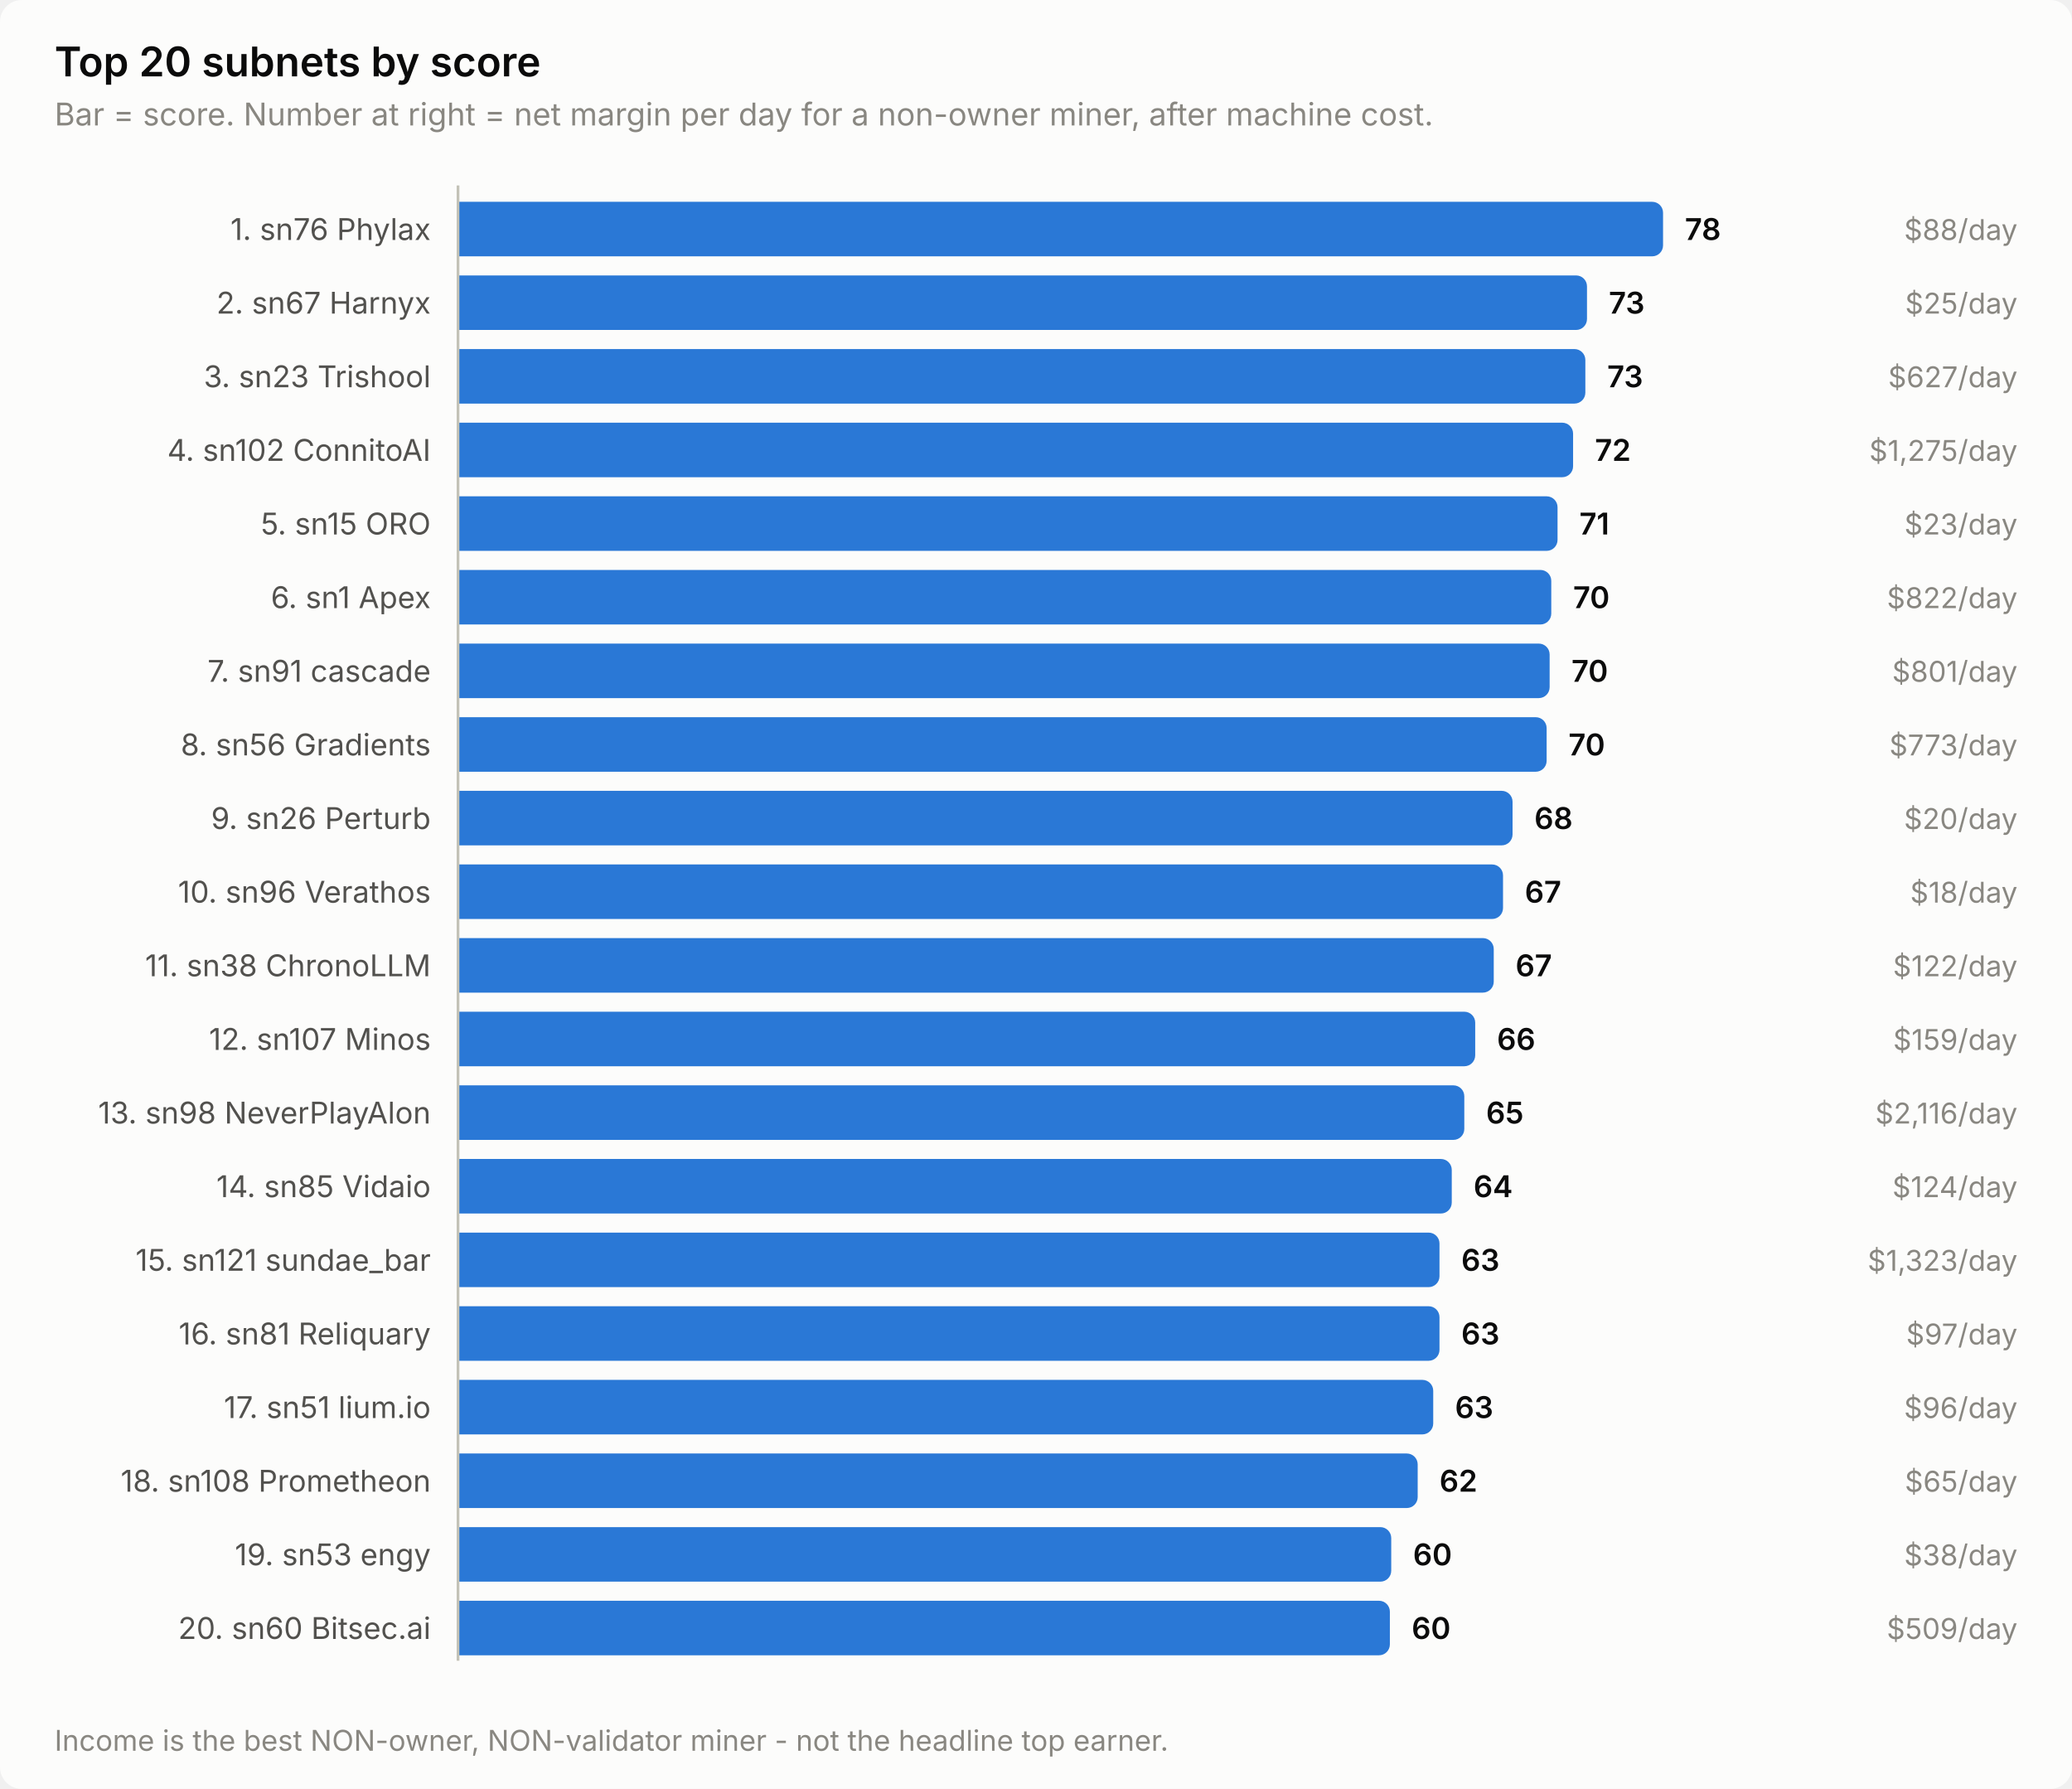
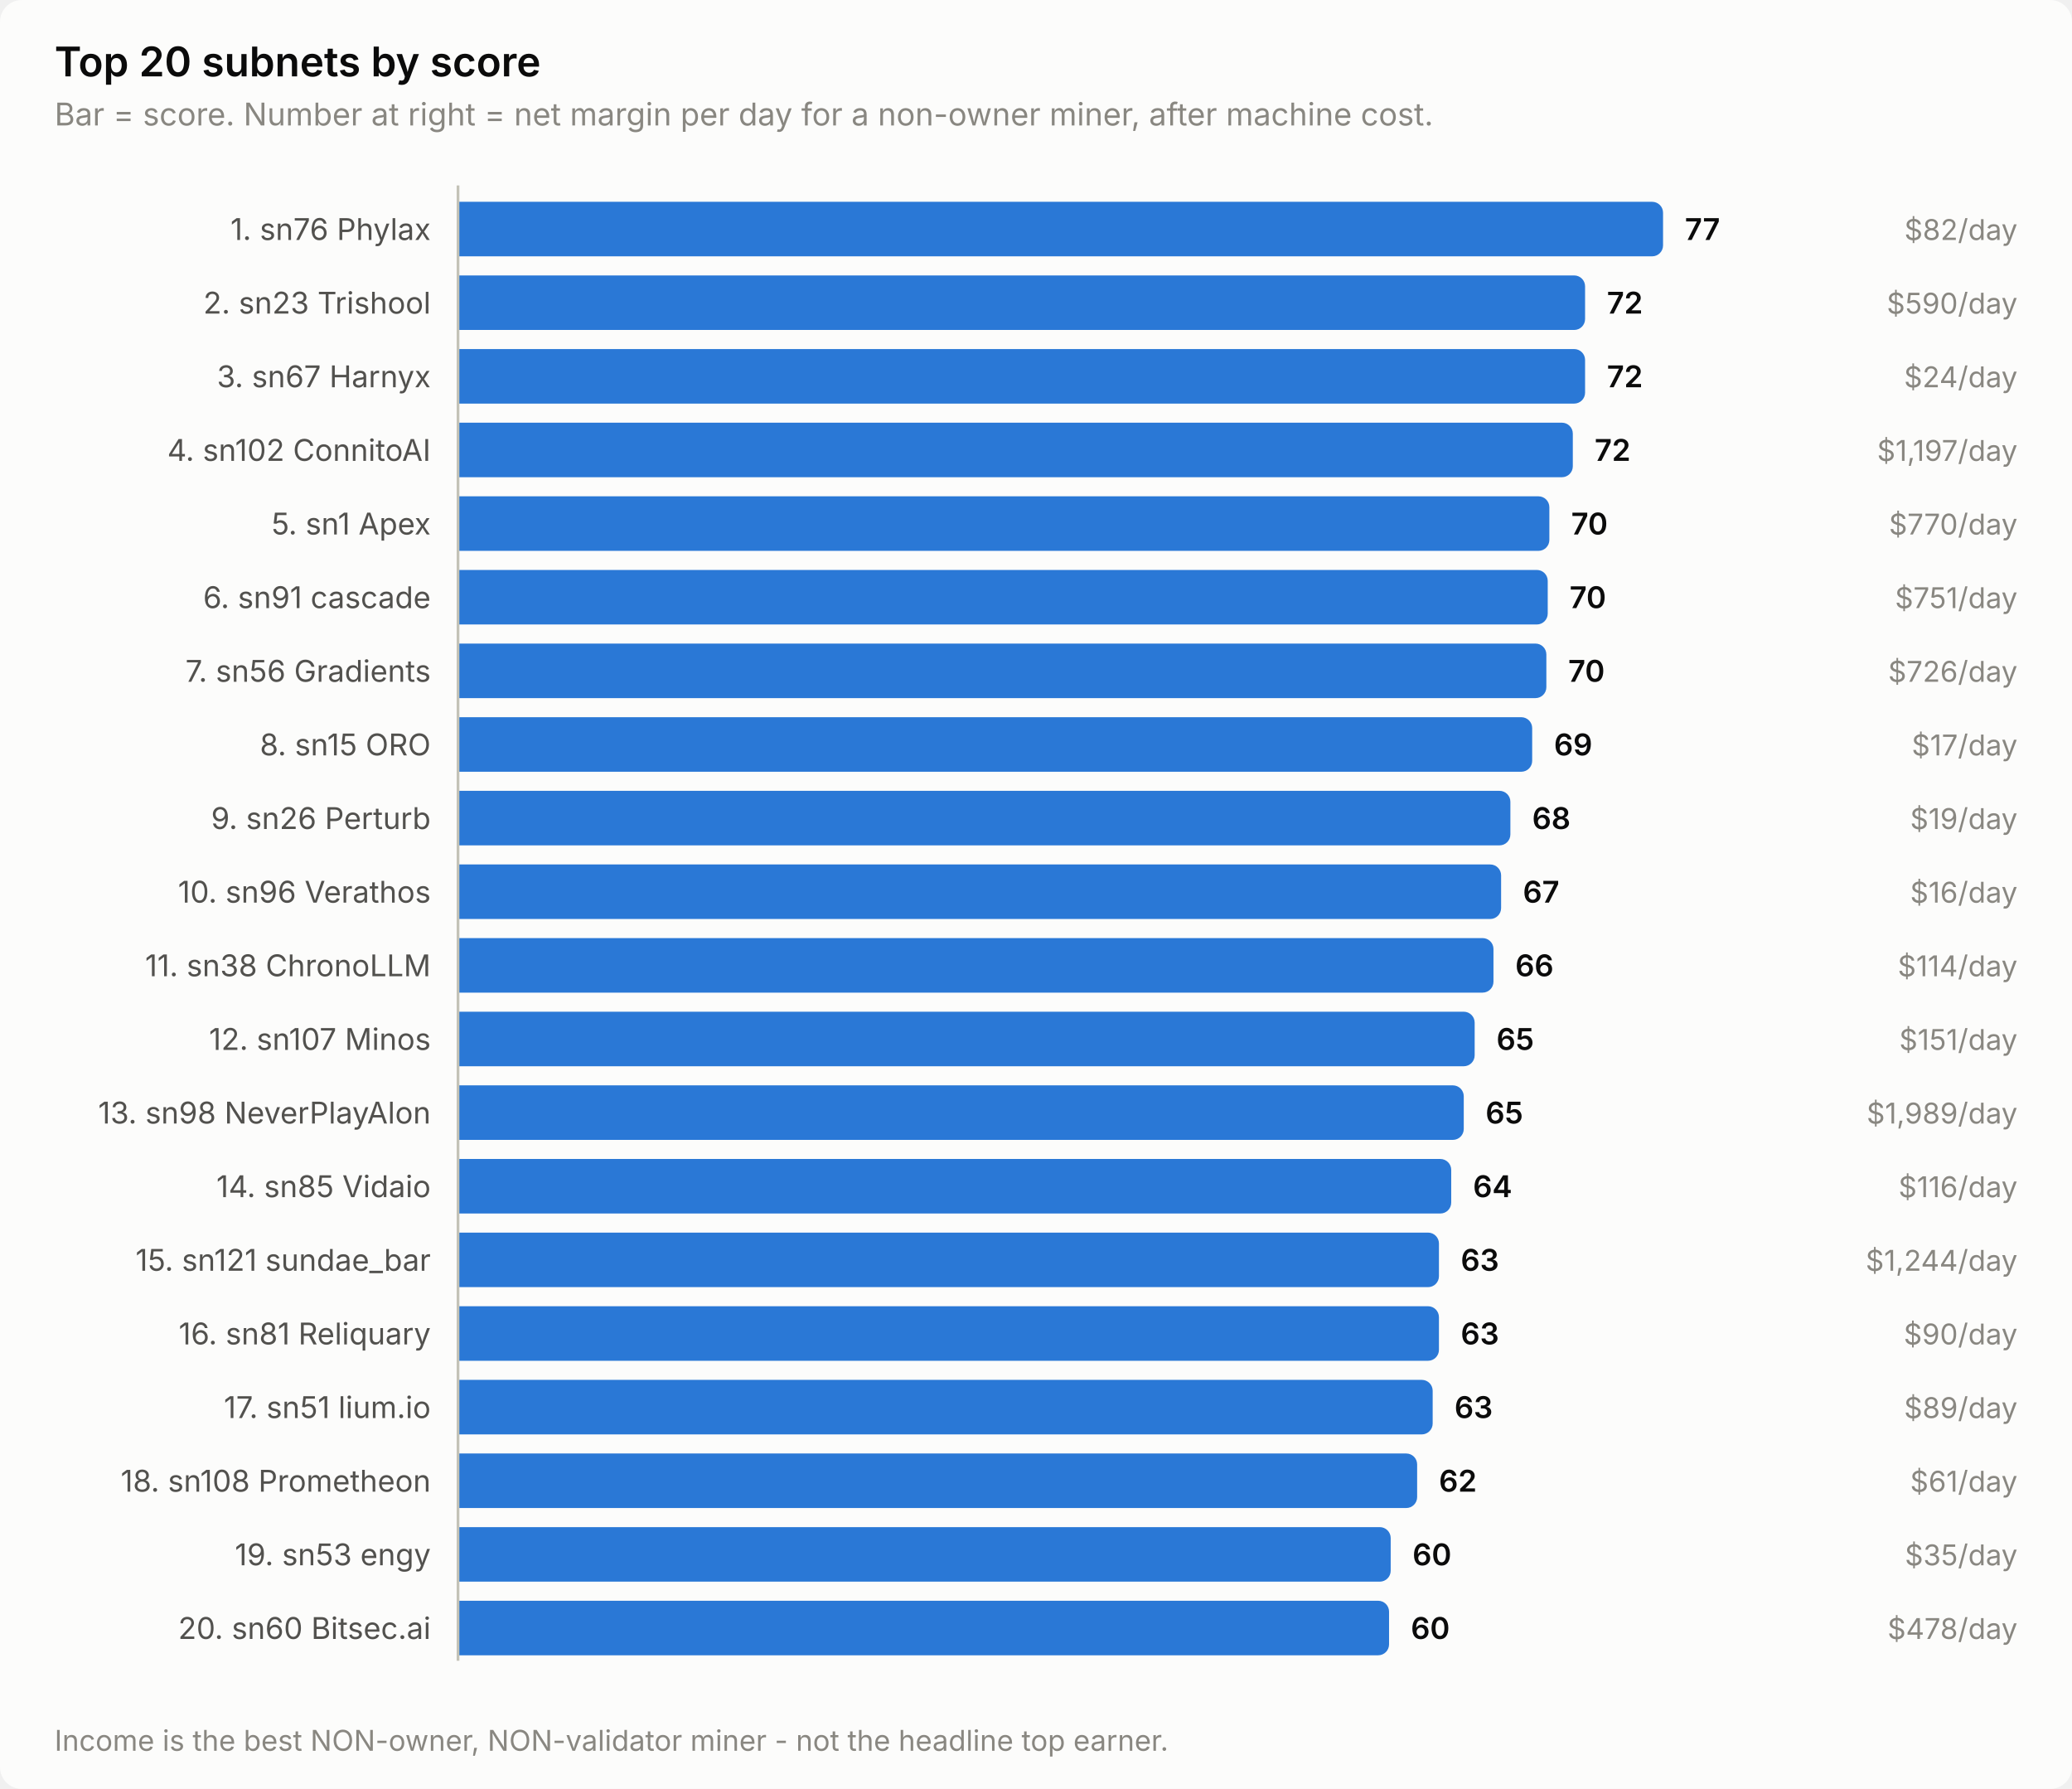
<svg xmlns="http://www.w3.org/2000/svg" width="760" height="656" viewBox="0 0 760 656" role="img" aria-label="Top 20 subnets by score">
  <style>
    text { font-family: system-ui, -apple-system, 'Segoe UI', sans-serif; }
    .t-title { font-size: 15px; font-weight: 600; }
    .t-sub { font-size: 11.5px; }
    .t-lab { font-size: 11px; }
    .t-val { font-size: 11px; font-weight: 600; font-variant-numeric: tabular-nums; }
    .t-tick { font-size: 10.5px; font-variant-numeric: tabular-nums; }

    .surface { fill: #fcfcfb; }
    .ink { fill: #0b0b0b; }
    .ink2 { fill: #52514e; }
    .muted { fill: #898781; }
    .grid { stroke: #e1e0d9; }
    .axis { stroke: #c3c2b7; }
    .accent { fill: #2a78d6; }
    .critical { fill: #d03b3b; }
    .deemph { fill: #d8d7d0; }

    @media (prefers-color-scheme: dark) {
      .surface { fill: #1a1a19; }
      .ink { fill: #ffffff; }
      .ink2 { fill: #c3c2b7; }
      .muted { fill: #898781; }
      .grid { stroke: #2c2c2a; }
      .axis { stroke: #383835; }
      .accent { fill: #3987e5; }
      .deemph { fill: #3a3a37; }
    }
</style>
  <rect class="surface" width="760" height="656" rx="8" />
  <text class="ink t-title" x="20" y="28">Top 20 subnets by score</text>
  <text class="muted t-sub" x="20" y="46">Bar = score. Number at right = net margin per day for a non-owner miner, after machine cost.</text>
  <text class="ink2 t-lab" x="158" y="88" text-anchor="end">1. sn76 Phylax</text>
  <path class="accent" d="M168.0,74.0 H606.0 a4.0,4.0 0 0 1 4.0,4.0 V90.0 a4.0,4.0 0 0 1 -4.0,4.0 H168.0 Z" />
-   <text class="ink t-val" x="618.0" y="88">78</text>
-   <text class="muted t-tick" x="740" y="88" text-anchor="end">$88/day</text>
-   <text class="ink2 t-lab" x="158" y="115" text-anchor="end">2. sn67 Harnyx</text>
-   <path class="accent" d="M168.0,101.0 H578.1 a4.0,4.0 0 0 1 4.0,4.0 V117.0 a4.0,4.0 0 0 1 -4.0,4.0 H168.0 Z" />
-   <text class="ink t-val" x="590.1" y="115">73</text>
-   <text class="muted t-tick" x="740" y="115" text-anchor="end">$25/day</text>
-   <text class="ink2 t-lab" x="158" y="142" text-anchor="end">3. sn23 Trishool</text>
-   <path class="accent" d="M168.0,128.0 H577.5 a4.0,4.0 0 0 1 4.0,4.0 V144.0 a4.0,4.0 0 0 1 -4.0,4.0 H168.0 Z" />
-   <text class="ink t-val" x="589.5" y="142">73</text>
-   <text class="muted t-tick" x="740" y="142" text-anchor="end">$627/day</text>
+   <text class="ink t-val" x="618.0" y="88">77</text>
+   <text class="muted t-tick" x="740" y="88" text-anchor="end">$82/day</text>
+   <text class="ink2 t-lab" x="158" y="115" text-anchor="end">2. sn23 Trishool</text>
+   <path class="accent" d="M168.0,101.0 H577.4 a4.0,4.0 0 0 1 4.0,4.0 V117.0 a4.0,4.0 0 0 1 -4.0,4.0 H168.0 Z" />
+   <text class="ink t-val" x="589.4" y="115">72</text>
+   <text class="muted t-tick" x="740" y="115" text-anchor="end">$590/day</text>
+   <text class="ink2 t-lab" x="158" y="142" text-anchor="end">3. sn67 Harnyx</text>
+   <path class="accent" d="M168.0,128.0 H577.4 a4.0,4.0 0 0 1 4.0,4.0 V144.0 a4.0,4.0 0 0 1 -4.0,4.0 H168.0 Z" />
+   <text class="ink t-val" x="589.4" y="142">72</text>
+   <text class="muted t-tick" x="740" y="142" text-anchor="end">$24/day</text>
  <text class="ink2 t-lab" x="158" y="169" text-anchor="end">4. sn102 ConnitoAI</text>
-   <path class="accent" d="M168.0,155.0 H573.0 a4.0,4.0 0 0 1 4.0,4.0 V171.0 a4.0,4.0 0 0 1 -4.0,4.0 H168.0 Z" />
-   <text class="ink t-val" x="585.0" y="169">72</text>
-   <text class="muted t-tick" x="740" y="169" text-anchor="end">$1,275/day</text>
-   <text class="ink2 t-lab" x="158" y="196" text-anchor="end">5. sn15 ORO</text>
-   <path class="accent" d="M168.0,182.0 H567.3 a4.0,4.0 0 0 1 4.0,4.0 V198.0 a4.0,4.0 0 0 1 -4.0,4.0 H168.0 Z" />
-   <text class="ink t-val" x="579.3" y="196">71</text>
-   <text class="muted t-tick" x="740" y="196" text-anchor="end">$23/day</text>
-   <text class="ink2 t-lab" x="158" y="223" text-anchor="end">6. sn1 Apex</text>
-   <path class="accent" d="M168.0,209.0 H565.0 a4.0,4.0 0 0 1 4.0,4.0 V225.0 a4.0,4.0 0 0 1 -4.0,4.0 H168.0 Z" />
-   <text class="ink t-val" x="577.0" y="223">70</text>
-   <text class="muted t-tick" x="740" y="223" text-anchor="end">$822/day</text>
-   <text class="ink2 t-lab" x="158" y="250" text-anchor="end">7. sn91 cascade</text>
-   <path class="accent" d="M168.0,236.0 H564.4 a4.0,4.0 0 0 1 4.0,4.0 V252.0 a4.0,4.0 0 0 1 -4.0,4.0 H168.0 Z" />
-   <text class="ink t-val" x="576.4" y="250">70</text>
-   <text class="muted t-tick" x="740" y="250" text-anchor="end">$801/day</text>
-   <text class="ink2 t-lab" x="158" y="277" text-anchor="end">8. sn56 Gradients</text>
-   <path class="accent" d="M168.0,263.0 H563.3 a4.0,4.0 0 0 1 4.0,4.0 V279.0 a4.0,4.0 0 0 1 -4.0,4.0 H168.0 Z" />
-   <text class="ink t-val" x="575.3" y="277">70</text>
-   <text class="muted t-tick" x="740" y="277" text-anchor="end">$773/day</text>
+   <path class="accent" d="M168.0,155.0 H572.9 a4.0,4.0 0 0 1 4.0,4.0 V171.0 a4.0,4.0 0 0 1 -4.0,4.0 H168.0 Z" />
+   <text class="ink t-val" x="584.9" y="169">72</text>
+   <text class="muted t-tick" x="740" y="169" text-anchor="end">$1,197/day</text>
+   <text class="ink2 t-lab" x="158" y="196" text-anchor="end">5. sn1 Apex</text>
+   <path class="accent" d="M168.0,182.0 H564.3 a4.0,4.0 0 0 1 4.0,4.0 V198.0 a4.0,4.0 0 0 1 -4.0,4.0 H168.0 Z" />
+   <text class="ink t-val" x="576.3" y="196">70</text>
+   <text class="muted t-tick" x="740" y="196" text-anchor="end">$770/day</text>
+   <text class="ink2 t-lab" x="158" y="223" text-anchor="end">6. sn91 cascade</text>
+   <path class="accent" d="M168.0,209.0 H563.7 a4.0,4.0 0 0 1 4.0,4.0 V225.0 a4.0,4.0 0 0 1 -4.0,4.0 H168.0 Z" />
+   <text class="ink t-val" x="575.7" y="223">70</text>
+   <text class="muted t-tick" x="740" y="223" text-anchor="end">$751/day</text>
+   <text class="ink2 t-lab" x="158" y="250" text-anchor="end">7. sn56 Gradients</text>
+   <path class="accent" d="M168.0,236.0 H563.2 a4.0,4.0 0 0 1 4.0,4.0 V252.0 a4.0,4.0 0 0 1 -4.0,4.0 H168.0 Z" />
+   <text class="ink t-val" x="575.2" y="250">70</text>
+   <text class="muted t-tick" x="740" y="250" text-anchor="end">$726/day</text>
+   <text class="ink2 t-lab" x="158" y="277" text-anchor="end">8. sn15 ORO</text>
+   <path class="accent" d="M168.0,263.0 H558.0 a4.0,4.0 0 0 1 4.0,4.0 V279.0 a4.0,4.0 0 0 1 -4.0,4.0 H168.0 Z" />
+   <text class="ink t-val" x="570.0" y="277">69</text>
+   <text class="muted t-tick" x="740" y="277" text-anchor="end">$17/day</text>
  <text class="ink2 t-lab" x="158" y="304" text-anchor="end">9. sn26 Perturb</text>
-   <path class="accent" d="M168.0,290.0 H550.8 a4.0,4.0 0 0 1 4.0,4.0 V306.0 a4.0,4.0 0 0 1 -4.0,4.0 H168.0 Z" />
-   <text class="ink t-val" x="562.8" y="304">68</text>
-   <text class="muted t-tick" x="740" y="304" text-anchor="end">$20/day</text>
+   <path class="accent" d="M168.0,290.0 H550.0 a4.0,4.0 0 0 1 4.0,4.0 V306.0 a4.0,4.0 0 0 1 -4.0,4.0 H168.0 Z" />
+   <text class="ink t-val" x="562.0" y="304">68</text>
+   <text class="muted t-tick" x="740" y="304" text-anchor="end">$19/day</text>
  <text class="ink2 t-lab" x="158" y="331" text-anchor="end">10. sn96 Verathos</text>
-   <path class="accent" d="M168.0,317.0 H547.3 a4.0,4.0 0 0 1 4.0,4.0 V333.0 a4.0,4.0 0 0 1 -4.0,4.0 H168.0 Z" />
-   <text class="ink t-val" x="559.3" y="331">67</text>
-   <text class="muted t-tick" x="740" y="331" text-anchor="end">$18/day</text>
+   <path class="accent" d="M168.0,317.0 H546.6 a4.0,4.0 0 0 1 4.0,4.0 V333.0 a4.0,4.0 0 0 1 -4.0,4.0 H168.0 Z" />
+   <text class="ink t-val" x="558.6" y="331">67</text>
+   <text class="muted t-tick" x="740" y="331" text-anchor="end">$16/day</text>
  <text class="ink2 t-lab" x="158" y="358" text-anchor="end">11. sn38 ChronoLLM</text>
-   <path class="accent" d="M168.0,344.0 H543.9 a4.0,4.0 0 0 1 4.0,4.0 V360.0 a4.0,4.0 0 0 1 -4.0,4.0 H168.0 Z" />
-   <text class="ink t-val" x="555.9" y="358">67</text>
-   <text class="muted t-tick" x="740" y="358" text-anchor="end">$122/day</text>
+   <path class="accent" d="M168.0,344.0 H543.8 a4.0,4.0 0 0 1 4.0,4.0 V360.0 a4.0,4.0 0 0 1 -4.0,4.0 H168.0 Z" />
+   <text class="ink t-val" x="555.8" y="358">66</text>
+   <text class="muted t-tick" x="740" y="358" text-anchor="end">$114/day</text>
  <text class="ink2 t-lab" x="158" y="385" text-anchor="end">12. sn107 Minos</text>
-   <path class="accent" d="M168.0,371.0 H537.1 a4.0,4.0 0 0 1 4.0,4.0 V387.0 a4.0,4.0 0 0 1 -4.0,4.0 H168.0 Z" />
-   <text class="ink t-val" x="549.1" y="385">66</text>
-   <text class="muted t-tick" x="740" y="385" text-anchor="end">$159/day</text>
+   <path class="accent" d="M168.0,371.0 H536.9 a4.0,4.0 0 0 1 4.0,4.0 V387.0 a4.0,4.0 0 0 1 -4.0,4.0 H168.0 Z" />
+   <text class="ink t-val" x="548.9" y="385">65</text>
+   <text class="muted t-tick" x="740" y="385" text-anchor="end">$151/day</text>
  <text class="ink2 t-lab" x="158" y="412" text-anchor="end">13. sn98 NeverPlayAlon</text>
-   <path class="accent" d="M168.0,398.0 H533.1 a4.0,4.0 0 0 1 4.0,4.0 V414.0 a4.0,4.0 0 0 1 -4.0,4.0 H168.0 Z" />
-   <text class="ink t-val" x="545.1" y="412">65</text>
-   <text class="muted t-tick" x="740" y="412" text-anchor="end">$2,116/day</text>
+   <path class="accent" d="M168.0,398.0 H532.9 a4.0,4.0 0 0 1 4.0,4.0 V414.0 a4.0,4.0 0 0 1 -4.0,4.0 H168.0 Z" />
+   <text class="ink t-val" x="544.9" y="412">65</text>
+   <text class="muted t-tick" x="740" y="412" text-anchor="end">$1,989/day</text>
  <text class="ink2 t-lab" x="158" y="439" text-anchor="end">14. sn85 Vidaio</text>
-   <path class="accent" d="M168.0,425.0 H528.5 a4.0,4.0 0 0 1 4.0,4.0 V441.0 a4.0,4.0 0 0 1 -4.0,4.0 H168.0 Z" />
-   <text class="ink t-val" x="540.5" y="439">64</text>
-   <text class="muted t-tick" x="740" y="439" text-anchor="end">$124/day</text>
+   <path class="accent" d="M168.0,425.0 H528.3 a4.0,4.0 0 0 1 4.0,4.0 V441.0 a4.0,4.0 0 0 1 -4.0,4.0 H168.0 Z" />
+   <text class="ink t-val" x="540.3" y="439">64</text>
+   <text class="muted t-tick" x="740" y="439" text-anchor="end">$116/day</text>
  <text class="ink2 t-lab" x="158" y="466" text-anchor="end">15. sn121 sundae_bar</text>
-   <path class="accent" d="M168.0,452.0 H524.0 a4.0,4.0 0 0 1 4.0,4.0 V468.0 a4.0,4.0 0 0 1 -4.0,4.0 H168.0 Z" />
-   <text class="ink t-val" x="536.0" y="466">63</text>
-   <text class="muted t-tick" x="740" y="466" text-anchor="end">$1,323/day</text>
+   <path class="accent" d="M168.0,452.0 H523.8 a4.0,4.0 0 0 1 4.0,4.0 V468.0 a4.0,4.0 0 0 1 -4.0,4.0 H168.0 Z" />
+   <text class="ink t-val" x="535.8" y="466">63</text>
+   <text class="muted t-tick" x="740" y="466" text-anchor="end">$1,244/day</text>
  <text class="ink2 t-lab" x="158" y="493" text-anchor="end">16. sn81 Reliquary</text>
-   <path class="accent" d="M168.0,479.0 H524.0 a4.0,4.0 0 0 1 4.0,4.0 V495.0 a4.0,4.0 0 0 1 -4.0,4.0 H168.0 Z" />
-   <text class="ink t-val" x="536.0" y="493">63</text>
-   <text class="muted t-tick" x="740" y="493" text-anchor="end">$97/day</text>
+   <path class="accent" d="M168.0,479.0 H523.8 a4.0,4.0 0 0 1 4.0,4.0 V495.0 a4.0,4.0 0 0 1 -4.0,4.0 H168.0 Z" />
+   <text class="ink t-val" x="535.8" y="493">63</text>
+   <text class="muted t-tick" x="740" y="493" text-anchor="end">$90/day</text>
  <text class="ink2 t-lab" x="158" y="520" text-anchor="end">17. sn51 lium.io</text>
-   <path class="accent" d="M168.0,506.0 H521.7 a4.0,4.0 0 0 1 4.0,4.0 V522.0 a4.0,4.0 0 0 1 -4.0,4.0 H168.0 Z" />
-   <text class="ink t-val" x="533.7" y="520">63</text>
-   <text class="muted t-tick" x="740" y="520" text-anchor="end">$96/day</text>
+   <path class="accent" d="M168.0,506.0 H521.5 a4.0,4.0 0 0 1 4.0,4.0 V522.0 a4.0,4.0 0 0 1 -4.0,4.0 H168.0 Z" />
+   <text class="ink t-val" x="533.5" y="520">63</text>
+   <text class="muted t-tick" x="740" y="520" text-anchor="end">$89/day</text>
  <text class="ink2 t-lab" x="158" y="547" text-anchor="end">18. sn108 Prometheon</text>
-   <path class="accent" d="M168.0,533.0 H516.0 a4.0,4.0 0 0 1 4.0,4.0 V549.0 a4.0,4.0 0 0 1 -4.0,4.0 H168.0 Z" />
-   <text class="ink t-val" x="528.0" y="547">62</text>
-   <text class="muted t-tick" x="740" y="547" text-anchor="end">$65/day</text>
+   <path class="accent" d="M168.0,533.0 H515.8 a4.0,4.0 0 0 1 4.0,4.0 V549.0 a4.0,4.0 0 0 1 -4.0,4.0 H168.0 Z" />
+   <text class="ink t-val" x="527.8" y="547">62</text>
+   <text class="muted t-tick" x="740" y="547" text-anchor="end">$61/day</text>
  <text class="ink2 t-lab" x="158" y="574" text-anchor="end">19. sn53 engy</text>
-   <path class="accent" d="M168.0,560.0 H506.3 a4.0,4.0 0 0 1 4.0,4.0 V576.0 a4.0,4.0 0 0 1 -4.0,4.0 H168.0 Z" />
-   <text class="ink t-val" x="518.3" y="574">60</text>
-   <text class="muted t-tick" x="740" y="574" text-anchor="end">$38/day</text>
+   <path class="accent" d="M168.0,560.0 H506.1 a4.0,4.0 0 0 1 4.0,4.0 V576.0 a4.0,4.0 0 0 1 -4.0,4.0 H168.0 Z" />
+   <text class="ink t-val" x="518.1" y="574">60</text>
+   <text class="muted t-tick" x="740" y="574" text-anchor="end">$35/day</text>
  <text class="ink2 t-lab" x="158" y="601" text-anchor="end">20. sn60 Bitsec.ai</text>
-   <path class="accent" d="M168.0,587.0 H505.8 a4.0,4.0 0 0 1 4.0,4.0 V603.0 a4.0,4.0 0 0 1 -4.0,4.0 H168.0 Z" />
-   <text class="ink t-val" x="517.8" y="601">60</text>
-   <text class="muted t-tick" x="740" y="601" text-anchor="end">$509/day</text>
+   <path class="accent" d="M168.0,587.0 H505.5 a4.0,4.0 0 0 1 4.0,4.0 V603.0 a4.0,4.0 0 0 1 -4.0,4.0 H168.0 Z" />
+   <text class="ink t-val" x="517.5" y="601">60</text>
+   <text class="muted t-tick" x="740" y="601" text-anchor="end">$478/day</text>
  <line class="axis" x1="168" y1="68" x2="168" y2="609" stroke-width="1" />
  <text class="muted t-tick" x="20" y="642">Income is the best NON-owner, NON-validator miner - not the headline top earner.</text>
</svg>
